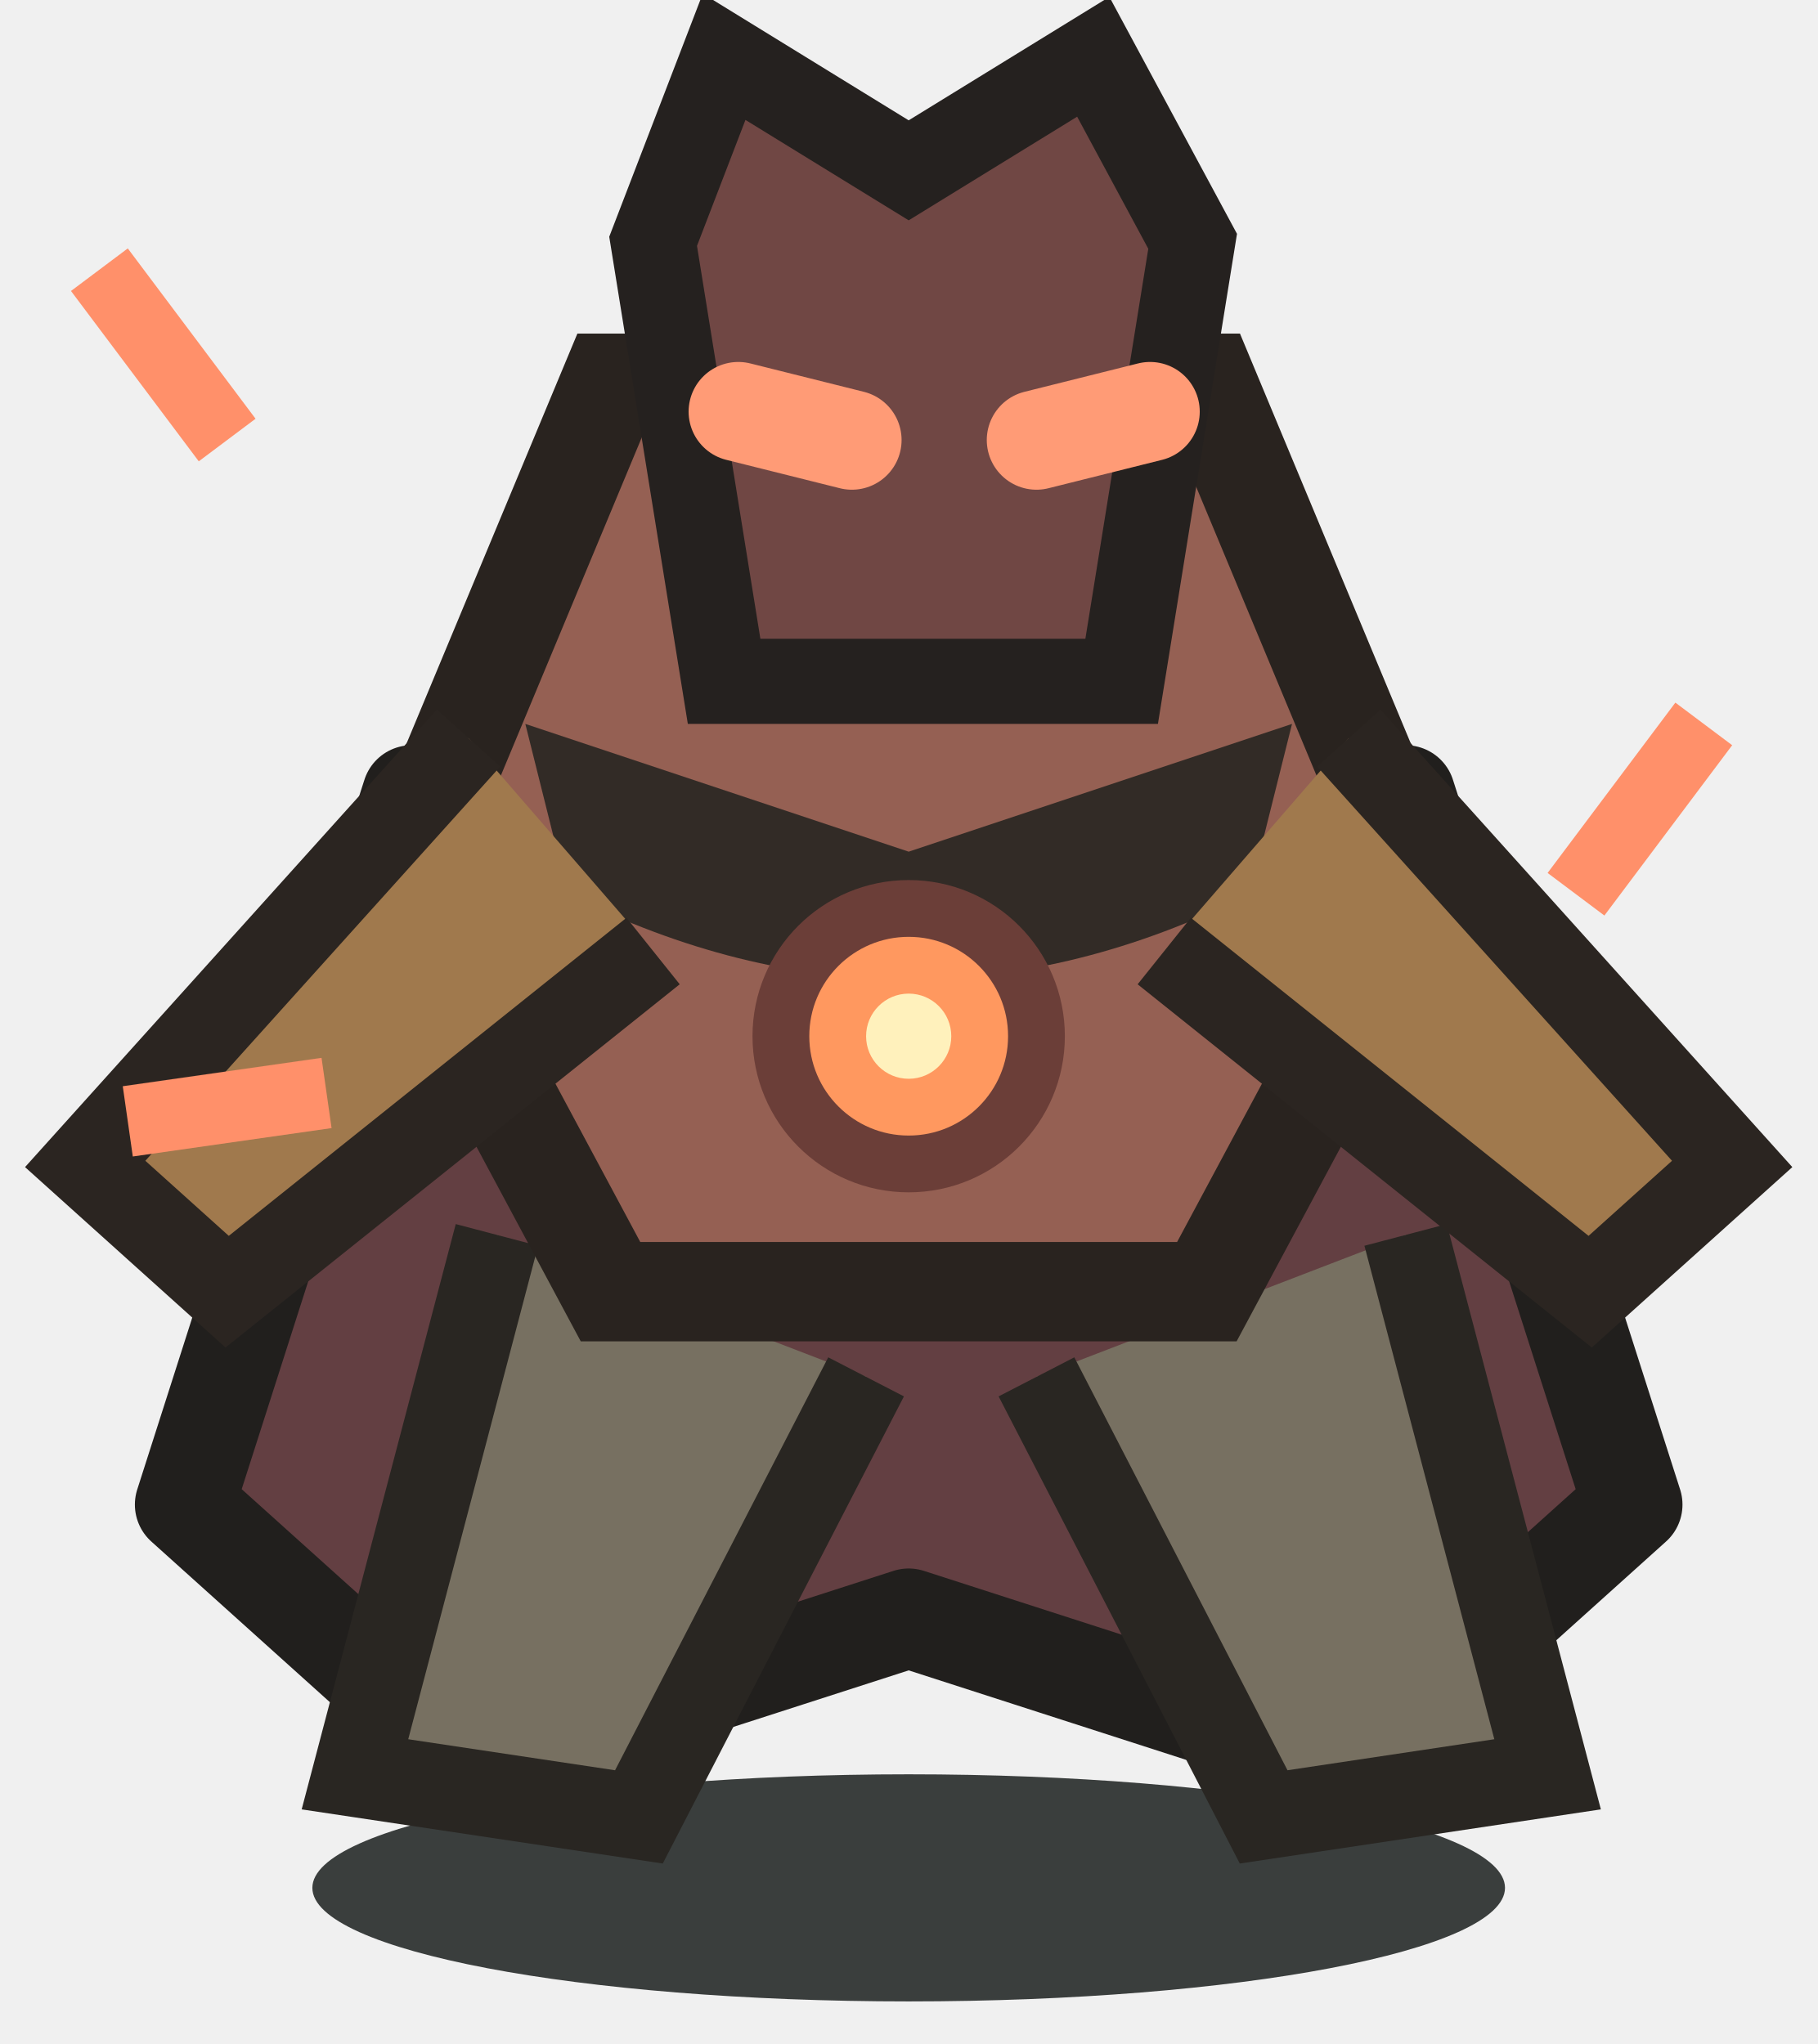
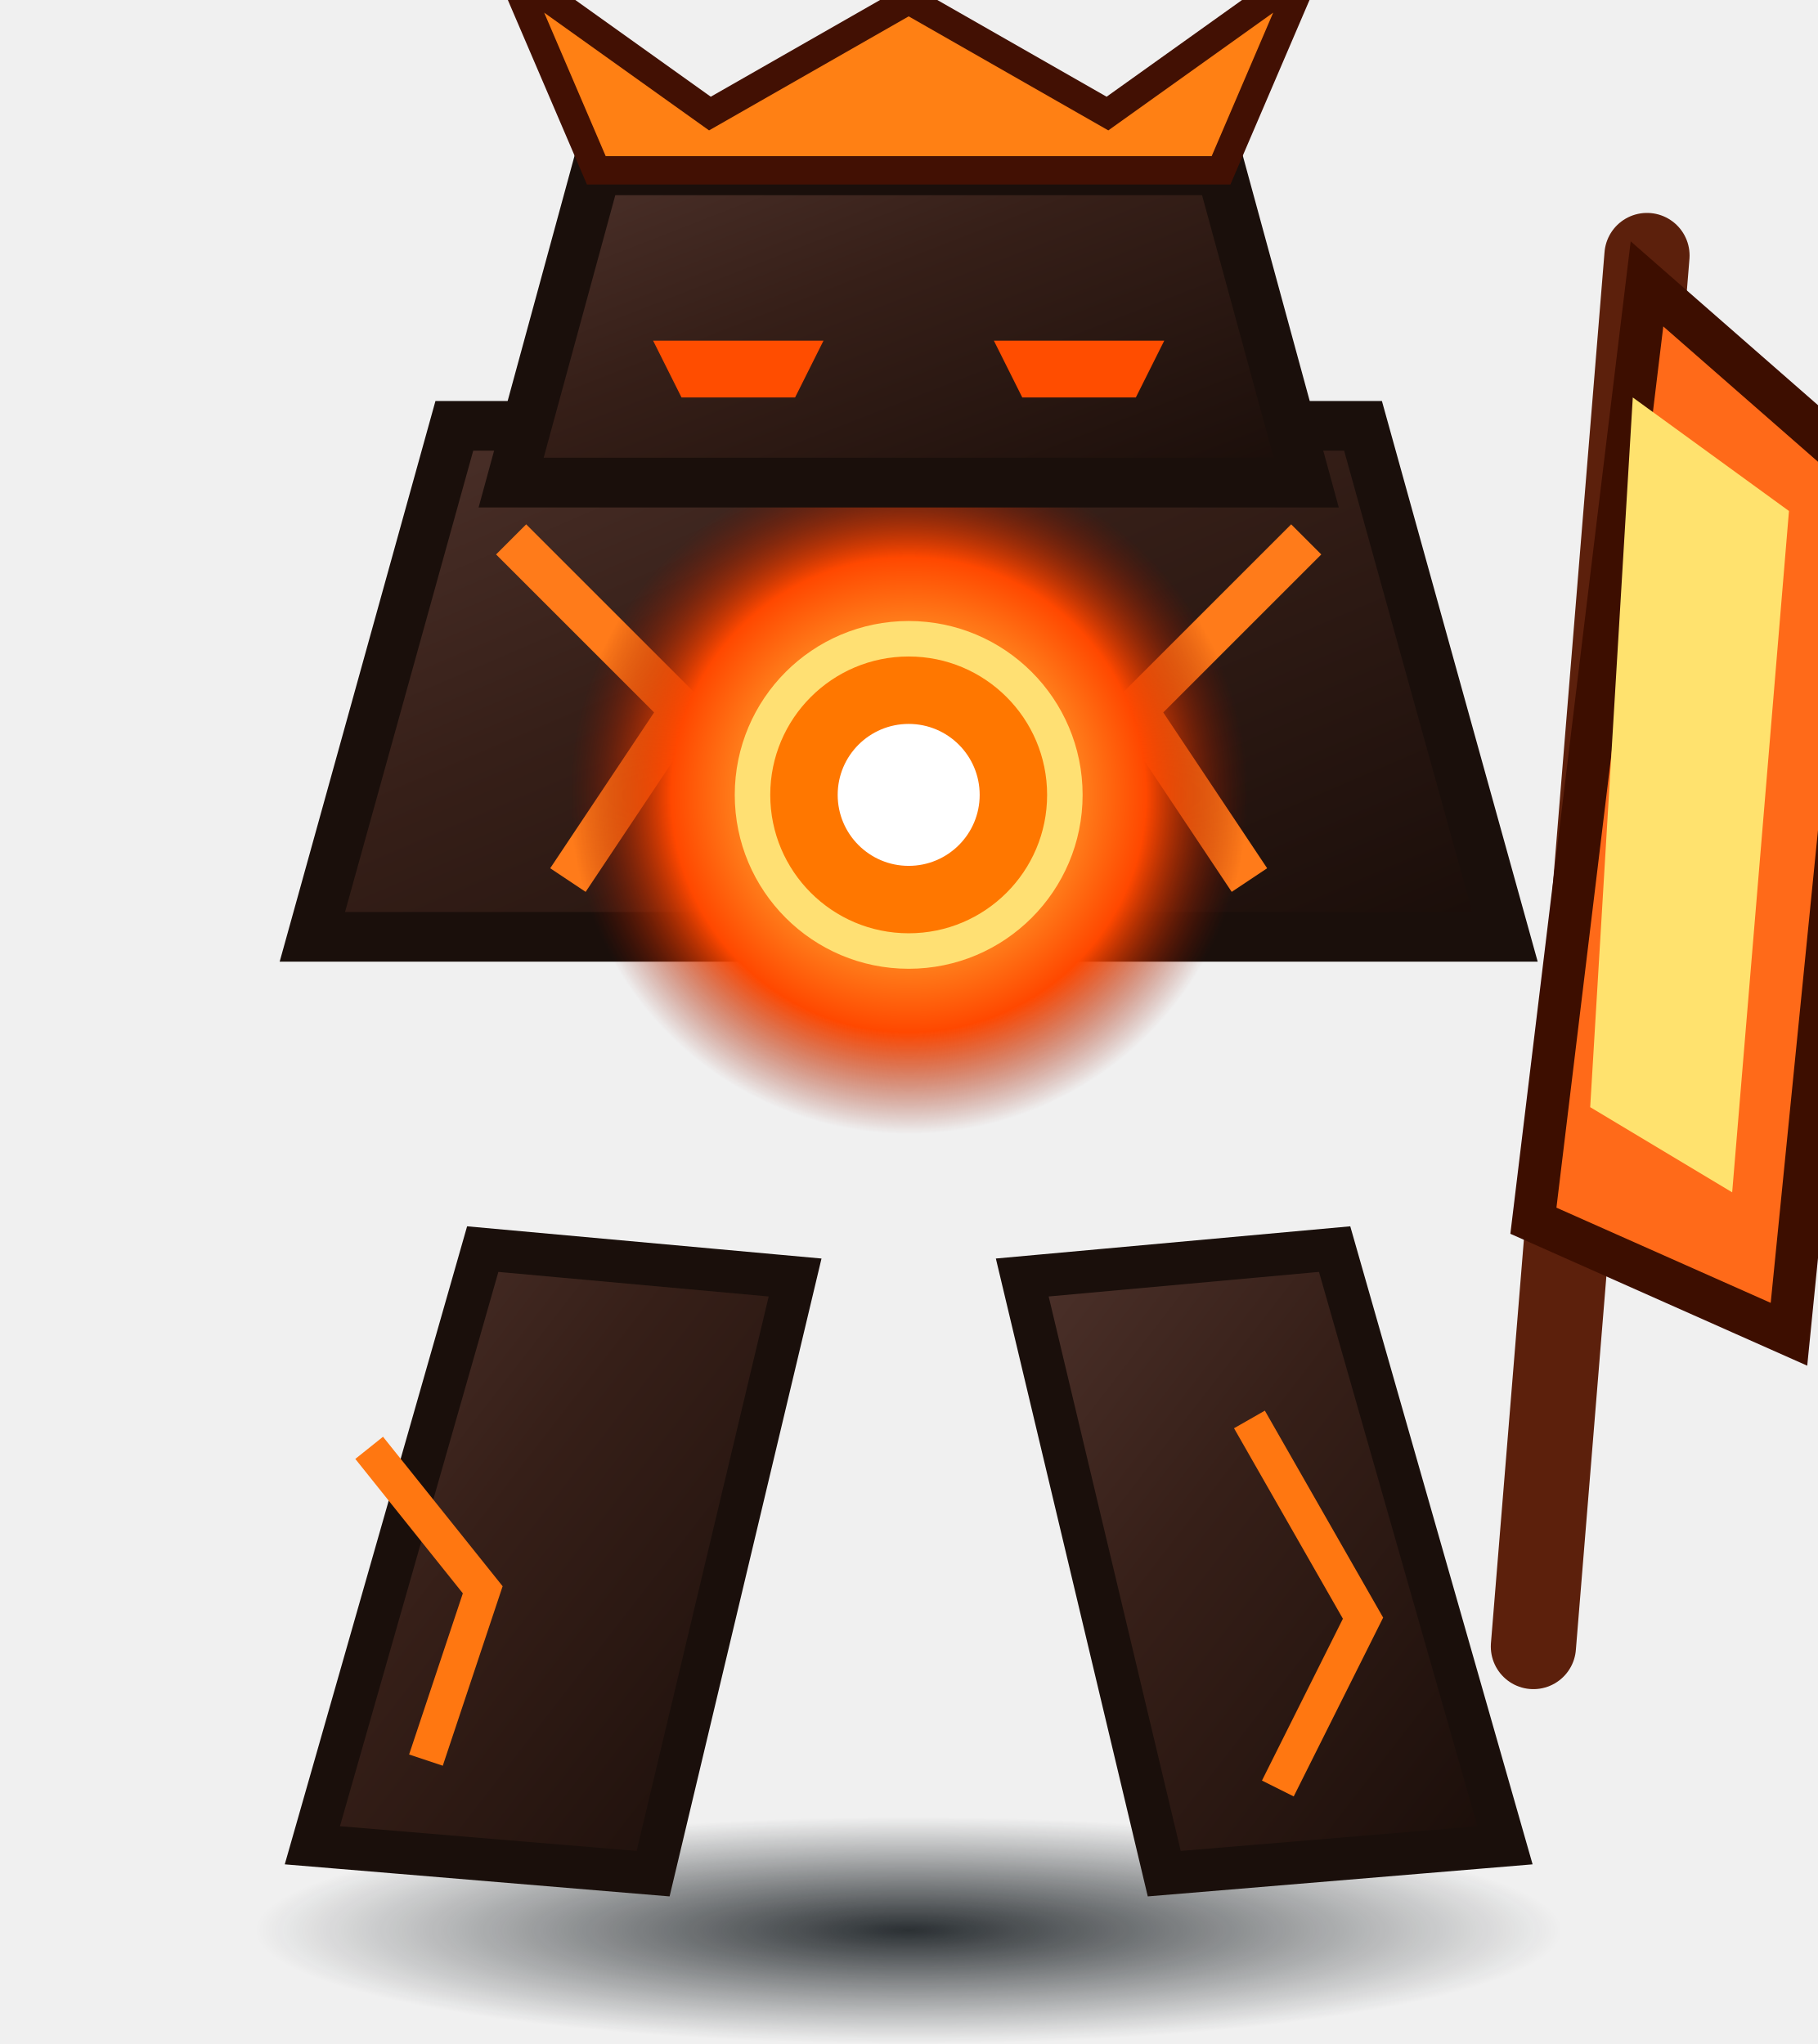
<svg xmlns="http://www.w3.org/2000/svg" viewBox="0 0 128 144">
-   <ellipse cx="64" cy="133" rx="42" ry="8" fill="#0d1110" opacity=".8" />
-   <path d="m29 56-16 50 20 18 31-10 31 10 20-18-16-50Z" fill="#633f42" stroke="#211f1d" stroke-width="7" stroke-linejoin="round" />
-   <path d="m35 87-10 38 20 3 16-31m12 0 16 31 20-3-10-38" fill="#777061" stroke="#292622" stroke-width="6" />
-   <path d="m43 27-15 36 15 28h42l15-28-15-36Z" fill="#956053" stroke="#29231f" stroke-width="7" />
-   <path d="M37 51 64 60l27-9-3 12q-24 12-48 0Z" fill="#322b26" />
-   <path d="M46 17 51 4l13 8L77 4l7 13-5 31H51Z" fill="#704744" stroke="#25211f" stroke-width="6" />
-   <path d="m52 29 8 2m13 0 8-2" stroke="#ff9b76" stroke-width="7" stroke-linecap="round" />
-   <circle cx="64" cy="73" r="9" fill="#ff985f" stroke="#6b3e38" stroke-width="4" />
-   <circle cx="64" cy="73" r="3" fill="#fff1bc" />
-   <path d="M95 52 122 82 112 91 82 67" fill="#a0794d" stroke="#2b2521" stroke-width="6" />
-   <path d="M33 52 6 82l10 9 30-24" fill="#a0794d" stroke="#2b2521" stroke-width="6" />
-   <path d="M16 31 7 19m104 44 9-12M23 77l-14 2" stroke="#ff906a" stroke-width="5" />
+   <defs>
+     <radialGradient id="shadowGlow" cx="50%" cy="50%" r="50%">
+       <stop offset="0%" stop-color="#080e12" stop-opacity="0.85" />
+       <stop offset="100%" stop-color="#080e12" stop-opacity="0" />
+     </radialGradient>
+     <linearGradient id="charredArmor" x1="0%" y1="0%" x2="100%" y2="100%">
+       <stop offset="0%" stop-color="#4d322b" />
+       <stop offset="40%" stop-color="#361f18" />
+       <stop offset="100%" stop-color="#190d09" />
+     </linearGradient>
+     <radialGradient id="magmaGlow" cx="50%" cy="50%" r="50%">
+       <stop offset="0%" stop-color="#ffffff" />
+       <stop offset="30%" stop-color="#ffb738" />
+       <stop offset="70%" stop-color="#ff4800" />
+       <stop offset="100%" stop-color="#801000" stop-opacity="0" />
+     </radialGradient>
+   </defs>
+   <ellipse cx="64" cy="136" rx="46" ry="8" fill="url(#shadowGlow)" />
+   <circle cx="36" cy="40" r="2.5" fill="#ffb438" />
+   <circle cx="94" cy="38" r="2" fill="#ff6a00" />
+   <circle cx="78" cy="24" r="3" fill="#ffd469" />
+   <path d="M34 88 L22 130 L46 132 L56 90 Z" fill="url(#charredArmor)" stroke="#1a0f0b" stroke-width="3" />
+   <path d="M72 90 L82 132 L106 130 L94 88 Z" fill="url(#charredArmor)" stroke="#1a0f0b" stroke-width="3" />
+   <path d="M26 102 L34 112 L30 124 M88 100 L96 114 L90 126" stroke="#ff7711" stroke-width="2.5" fill="none" />
+   <path d="M32 30 L22 66 L106 66 L96 30 Z" fill="url(#charredArmor)" stroke="#1a0f0b" stroke-width="3.5" />
+   <path d="M36 38 L48 50 L40 62 M92 38 L80 50 L88 62" stroke="#ff7b1a" stroke-width="3" fill="none" />
+   <circle cx="64" cy="56" r="24" fill="url(#magmaGlow)" />
+   <circle cx="64" cy="56" r="11" fill="#ff7700" stroke="#ffe073" stroke-width="2.5" />
+   <circle cx="64" cy="56" r="5" fill="#ffffff" />
+   <path d="M42 12 L86 12 L92 34 L36 34 Z" fill="url(#charredArmor)" stroke="#1a0f0b" stroke-width="3.5" />
+   <path d="M42 12 L36 -2 L50 8 L64 0 L78 8 L92 -2 L86 12 Z" fill="#ff8014" stroke="#421003" stroke-width="2" />
+   <polygon points="46,24 58,24 56,28 48,28" fill="#ff4d00" />
+   <polygon points="70,24 82,24 80,28 72,28" fill="#ff4d00" />
+   <path d="M116 18 L108 116" stroke="#5c200c" stroke-width="6" stroke-linecap="round" />
+   <path d="M116 20 L132 34 L126 94 L108 86 Z" fill="#ff6a19" stroke="#3d0e00" stroke-width="3" />
+   <path d="M115 28 L126 36 L122 84 L112 78 Z" fill="#ffe26e" />
</svg>
